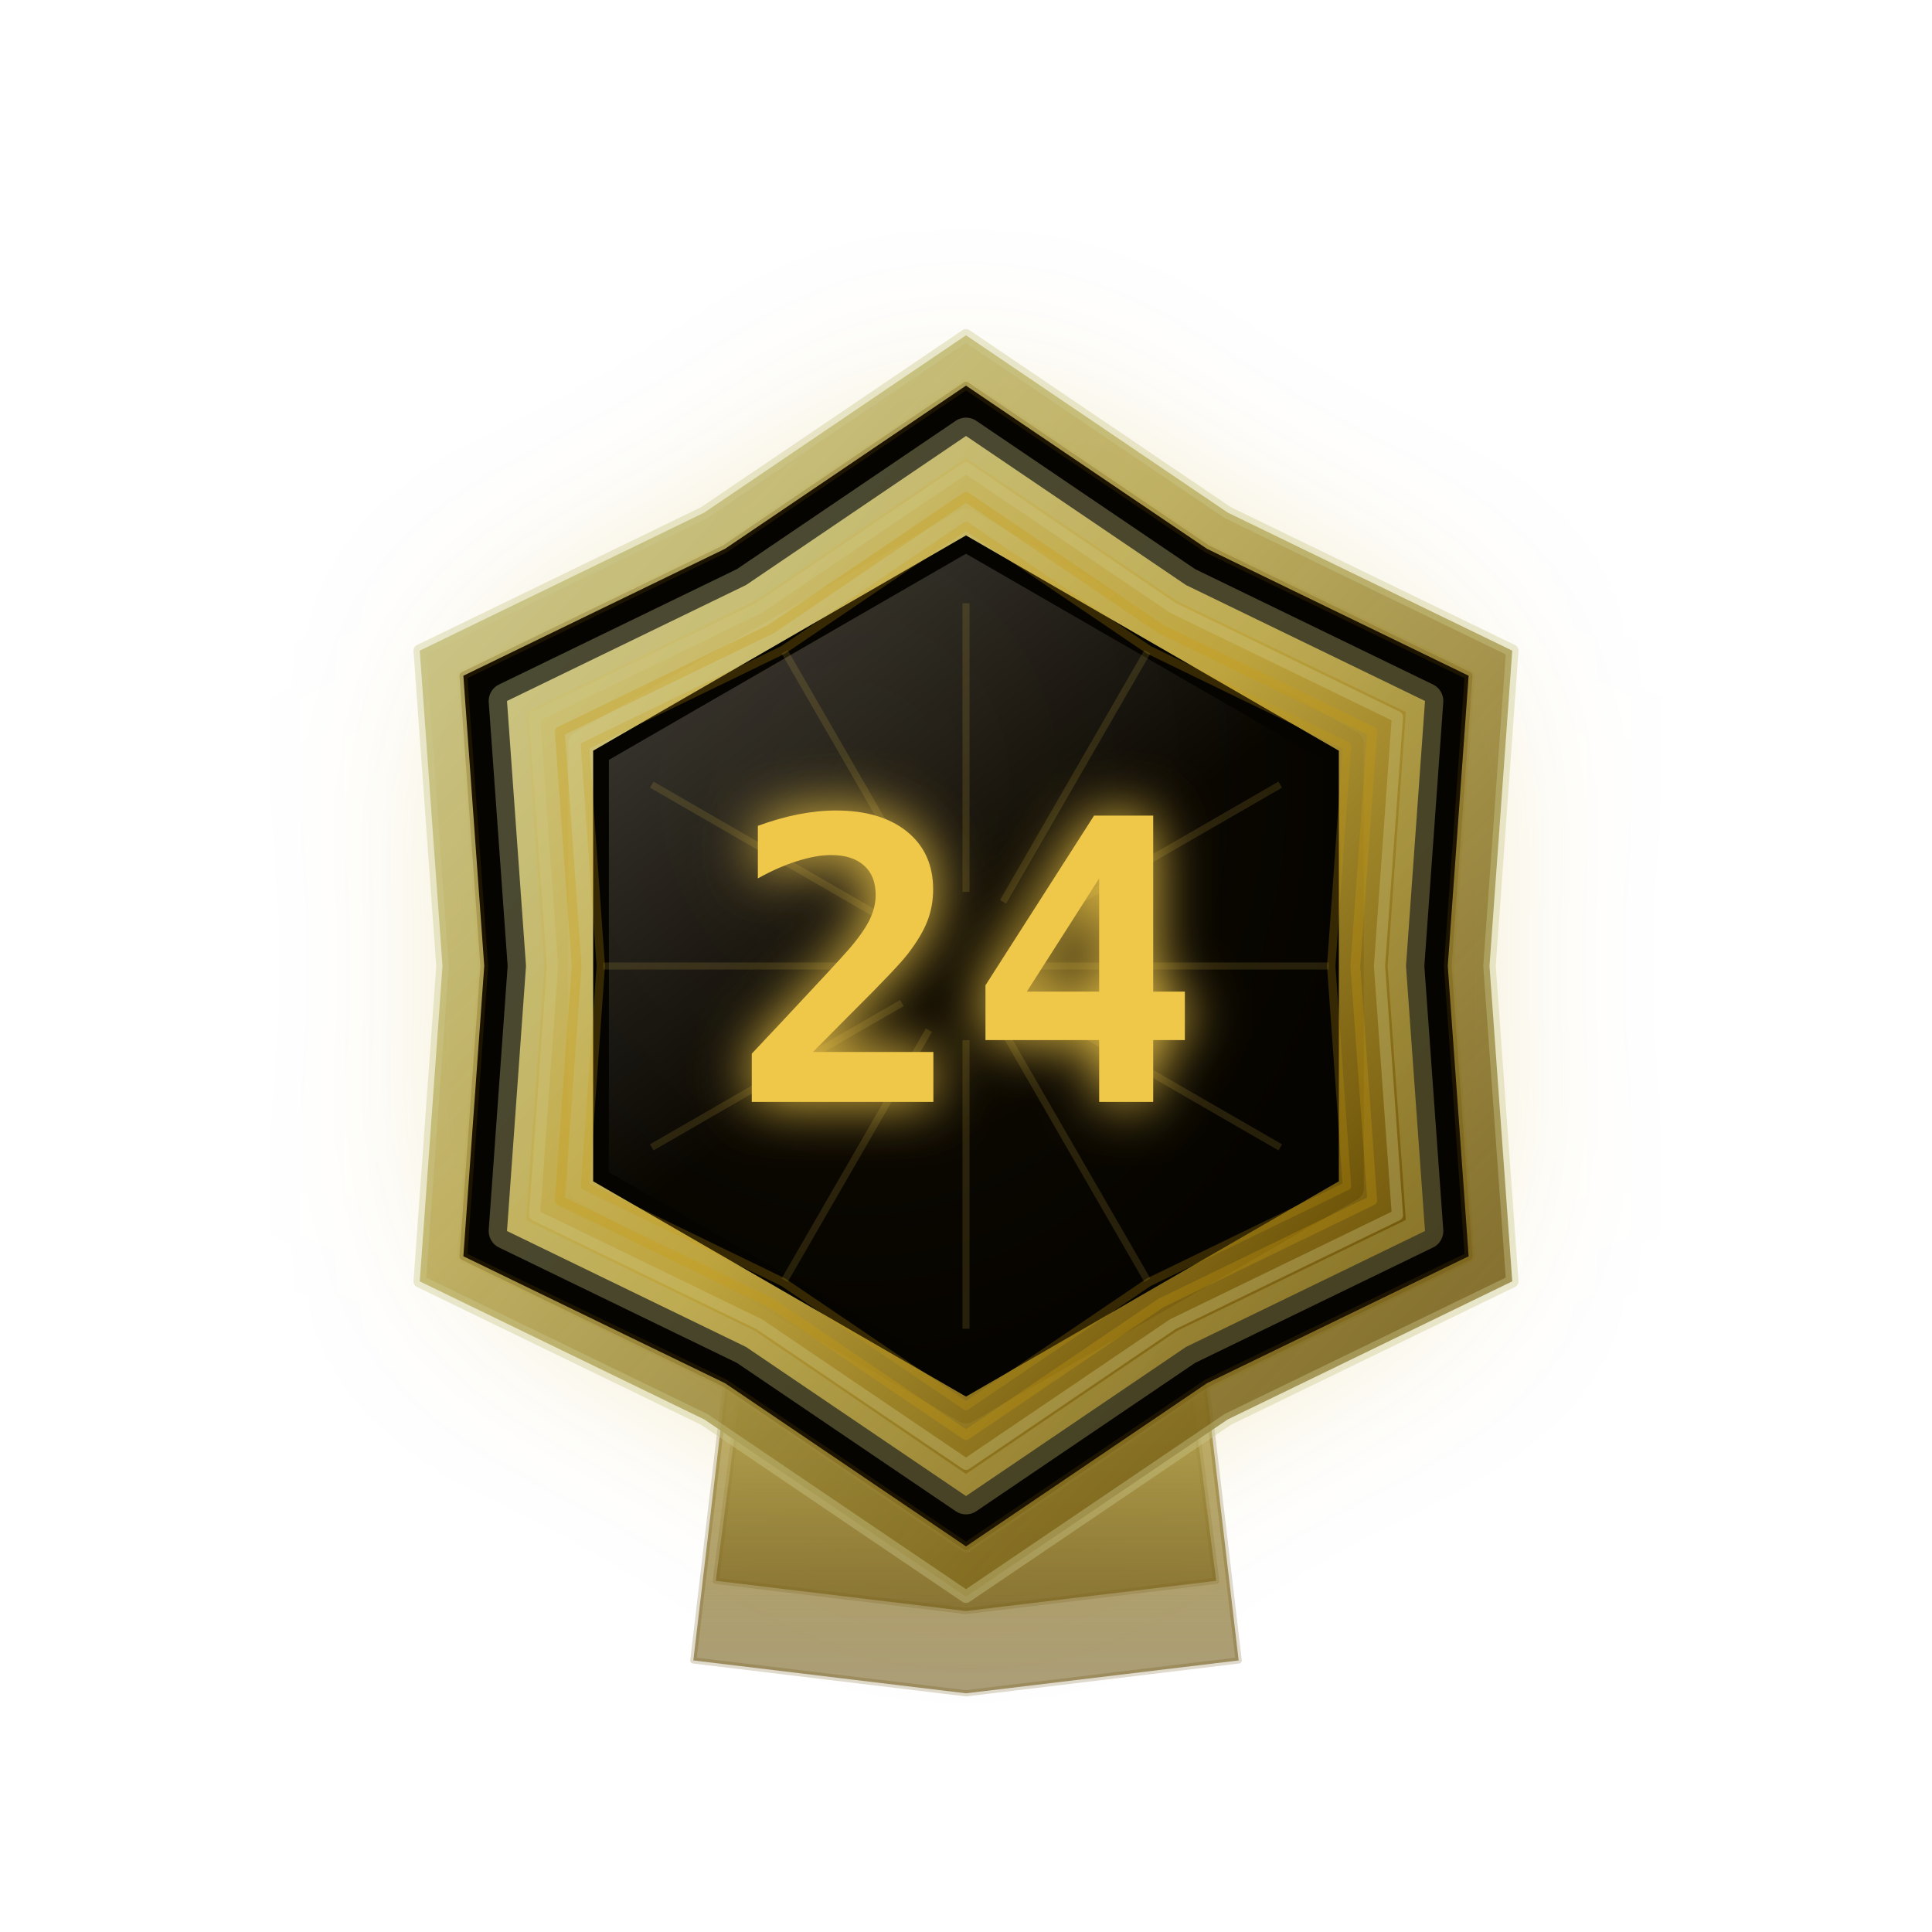
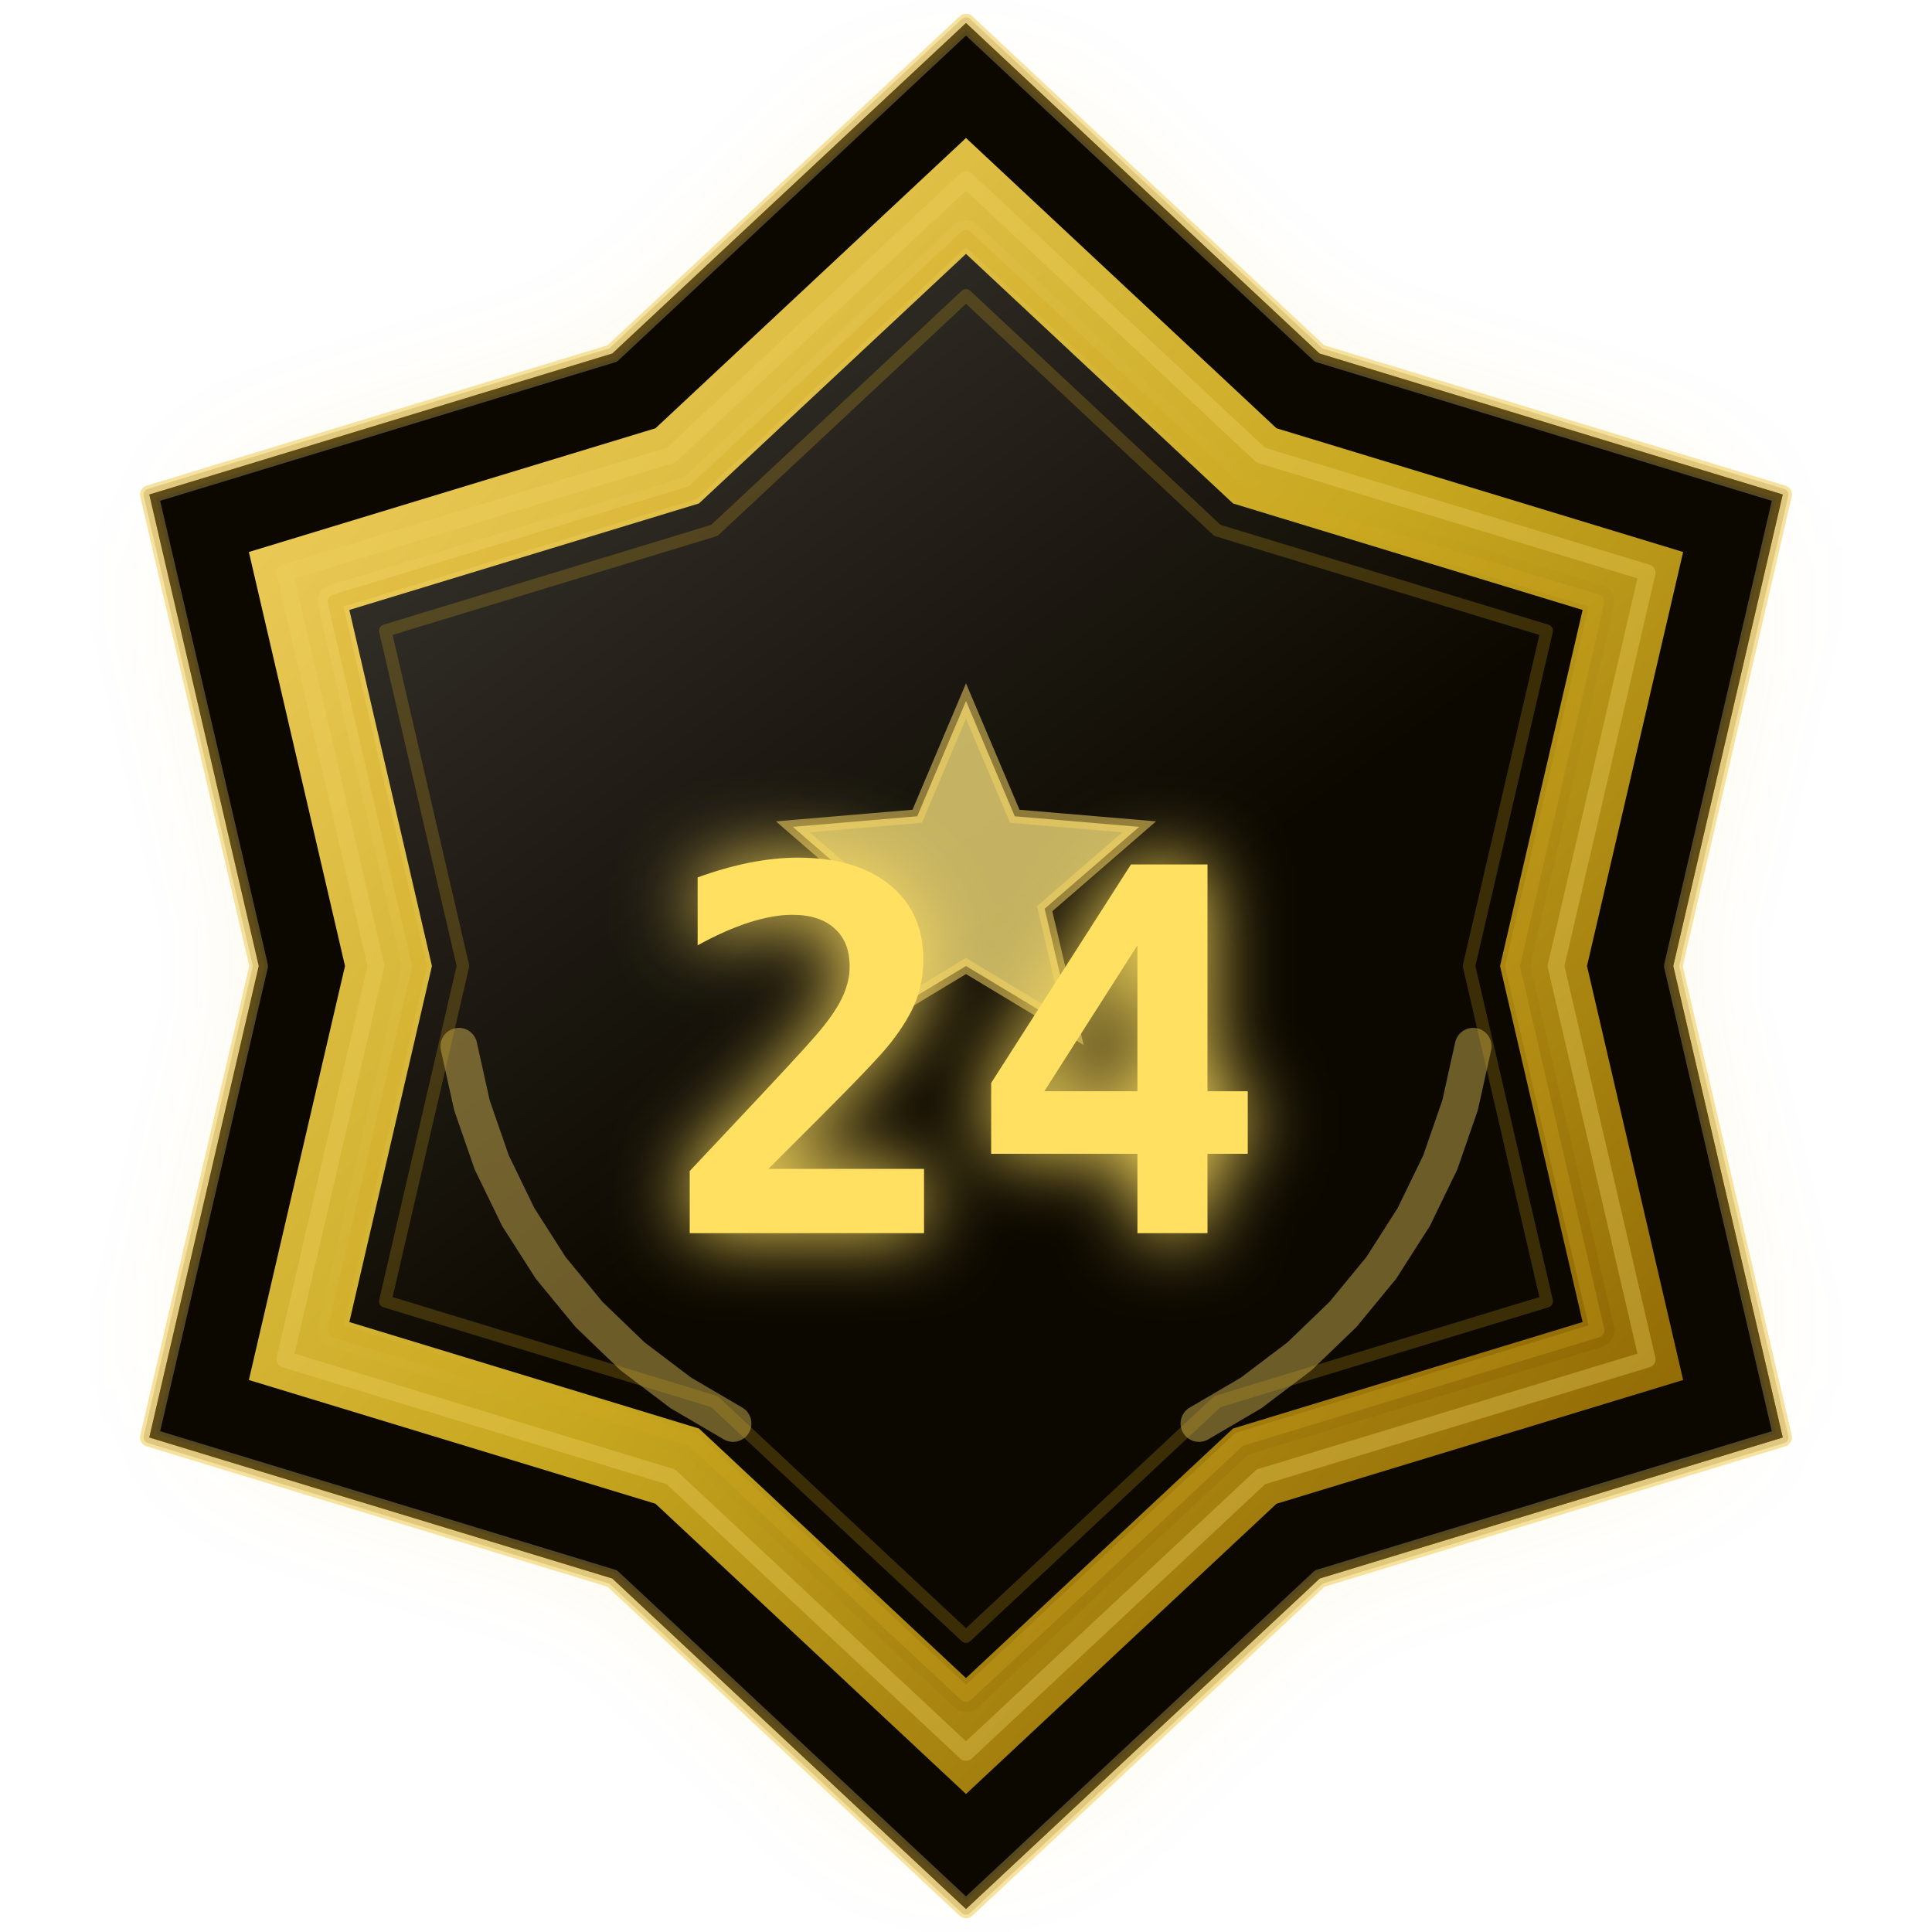
- <svg xmlns="http://www.w3.org/2000/svg" width="84" height="84" viewBox="-20 -20 124 124" overflow="visible" role="img" aria-label="Level 24 Badge">
+ <svg xmlns="http://www.w3.org/2000/svg" width="84" height="84" viewBox="0 0 84 84" role="img" aria-label="Level 24 Badge">
  <defs>
    <radialGradient id="bglv24" cx="35%" cy="28%" r="72%">
-       <stop offset="0%" stop-color="#120d02" />
-       <stop offset="100%" stop-color="#060400" />
+       <stop offset="0%" stop-color="#0c0800" />
+       <stop offset="100%" stop-color="#0c0800" />
    </radialGradient>
    <linearGradient id="rimlv24" x1="5%" y1="5%" x2="95%" y2="95%">
-       <stop offset="0%" stop-color="#d0c883" />
-       <stop offset="50%" stop-color="#bea43e" />
-       <stop offset="100%" stop-color="#624800" />
-     </linearGradient>
-     <linearGradient id="transRinglv24" x1="0%" y1="0%" x2="100%" y2="100%">
-       <stop offset="0%" stop-color="#c7c894" />
-       <stop offset="100%" stop-color="#b8aa59" />
+       <stop offset="0%" stop-color="#f0d060" />
+       <stop offset="50%" stop-color="#c8a820" />
+       <stop offset="100%" stop-color="#886000" />
    </linearGradient>
    <linearGradient id="shlv24" x1="18%" y1="0%" x2="82%" y2="100%">
-       <stop offset="0%" stop-color="white" stop-opacity="0.2" />
-       <stop offset="50%" stop-color="white" stop-opacity="0" />
+       <stop offset="0%" stop-color="white" stop-opacity="0.18" />
+       <stop offset="55%" stop-color="white" stop-opacity="0" />
    </linearGradient>
    <filter id="gllv24" x="-40%" y="-40%" width="180%" height="180%">
-       <feGaussianBlur stdDeviation="1.8" result="b" />
+       <feGaussianBlur stdDeviation="1.6" result="b" />
      <feMerge>
        <feMergeNode in="b" />
        <feMergeNode in="SourceGraphic" />
      </feMerge>
    </filter>
-     <filter id="halolv24" x="-80%" y="-80%" width="360%" height="360%">
-       <feGaussianBlur stdDeviation="7" result="b" />
+     <filter id="halolv24" x="-35%" y="-35%" width="170%" height="170%">
+       <feGaussianBlur stdDeviation="3.5" result="b" />
      <feMerge>
        <feMergeNode in="b" />
        <feMergeNode in="SourceGraphic" />
      </feMerge>
    </filter>
    <linearGradient id="pglv24_0" x1="5%" y1="0%" x2="95%" y2="100%">
-       <stop offset="0%" stop-color="#ddc86c" stop-opacity="0.95" />
-       <stop offset="38%" stop-color="#c0a132" stop-opacity="0.9" />
-       <stop offset="100%" stop-color="#624800" stop-opacity="0.85" />
+       <stop offset="0%" stop-color="#f0d060" stop-opacity="0.95" />
+       <stop offset="38%" stop-color="#c8a820" stop-opacity="0.90" />
+       <stop offset="100%" stop-color="#886000" stop-opacity="0.85" />
    </linearGradient>
    <linearGradient id="pglv24_1" x1="5%" y1="0%" x2="95%" y2="100%">
-       <stop offset="0%" stop-color="#cbc88d" stop-opacity="0.95" />
-       <stop offset="38%" stop-color="#b9a955" stop-opacity="0.9" />
-       <stop offset="100%" stop-color="#624800" stop-opacity="0.85" />
+       <stop offset="0%" stop-color="#f0d060" stop-opacity="0.95" />
+       <stop offset="38%" stop-color="#c8a820" stop-opacity="0.90" />
+       <stop offset="100%" stop-color="#886000" stop-opacity="0.85" />
    </linearGradient>
-     <linearGradient id="aplv24_0" x1="0%" y1="0%" x2="0%" y2="100%">
-       <stop offset="0%" stop-color="#cec886" />
-       <stop offset="100%" stop-color="#624800" stop-opacity="0.65" />
-     </linearGradient>
-     <linearGradient id="aplv24_1" x1="0%" y1="0%" x2="0%" y2="100%">
-       <stop offset="0%" stop-color="#bba74c" />
-       <stop offset="100%" stop-color="#624800" stop-opacity="0.65" />
+     <linearGradient id="pglv24_2" x1="5%" y1="0%" x2="95%" y2="100%">
+       <stop offset="0%" stop-color="#f0d060" stop-opacity="0.95" />
+       <stop offset="38%" stop-color="#c8a820" stop-opacity="0.90" />
+       <stop offset="100%" stop-color="#886000" stop-opacity="0.85" />
    </linearGradient>
  </defs>
-   <path d="M71.46,24.99 L70.24,42.00 L71.46,59.01 L56.12,66.45 L42.00,76.02 L27.88,66.45 L12.54,59.01 L13.76,42.00 L12.54,24.99 L27.88,17.55 L42.00,7.98 L56.12,17.55Z" fill="#c89a10" fill-opacity="0.40" filter="url(#halolv24)" />
-   <path d="M27.88,66.45 L42.00,76.02 L56.12,66.45 L58.06,81.46 L42.00,83.40 L25.94,81.46 Z" fill="url(#aplv24_0)" opacity="0.90" />
-   <path d="M27.88,66.45 L42.00,76.02 L56.12,66.45" fill="none" stroke="#cec886" stroke-width="0.9" stroke-opacity="0.52" stroke-linejoin="round" />
-   <path d="M27.88,66.45 L42.00,76.02 L56.12,66.45 L58.06,81.46 L42.00,83.40 L25.94,81.46 Z" fill="none" stroke="#624800" stroke-width="0.4" stroke-opacity="0.2" stroke-linejoin="round" />
-   <path d="M26.61,68.65 L42.00,79.08 L57.39,68.65 L59.50,86.57 L42.00,88.68 L24.50,86.57 Z" fill="url(#aplv24_1)" opacity="0.82" />
-   <path d="M26.61,68.65 L42.00,79.08 L57.39,68.65" fill="none" stroke="#cec886" stroke-width="0.9" stroke-opacity="0.42" stroke-linejoin="round" />
-   <path d="M26.61,68.65 L42.00,79.08 L57.39,68.65 L59.50,86.57 L42.00,88.68 L24.50,86.57 Z" fill="none" stroke="#624800" stroke-width="0.4" stroke-opacity="0.2" stroke-linejoin="round" />
-   <path d="M74.26,23.37 L72.92,42.00 L74.26,60.63 L57.46,68.78 L42.00,79.25 L26.54,68.78 L9.74,60.63 L11.08,42.00 L9.74,23.37 L26.54,15.22 L42.00,4.75 L57.46,15.22Z" fill="url(#pglv24_0)" />
-   <path d="M71.46,24.99 L70.24,42.00 L71.46,59.01 L56.12,66.45 L42.00,76.02 L27.88,66.45 L12.54,59.01 L13.76,42.00 L12.54,24.99 L27.88,17.55 L42.00,7.98 L56.12,17.55Z" fill="#060400" />
-   <path d="M74.26,23.37 L72.92,42.00 L74.26,60.63 L57.46,68.78 L42.00,79.25 L26.54,68.78 L9.74,60.63 L11.08,42.00 L9.74,23.37 L26.54,15.22 L42.00,4.75 L57.46,15.22Z" fill="none" stroke="#ddc86c" stroke-width="0.8" stroke-opacity="0.48" stroke-linejoin="round" />
-   <path d="M71.46,24.99 L70.24,42.00 L71.46,59.01 L56.12,66.45 L42.00,76.02 L27.88,66.45 L12.54,59.01 L13.76,42.00 L12.54,24.99 L27.88,17.55 L42.00,7.98 L56.12,17.55Z" fill="none" stroke="#624800" stroke-width="0.5" stroke-opacity="0.28" stroke-linejoin="round" />
-   <path d="M77.06,21.76 L75.60,42.00 L77.06,62.24 L58.80,71.10 L42.00,82.48 L25.20,71.10 L6.94,62.24 L8.40,42.00 L6.94,21.76 L25.20,12.90 L42.00,1.52 L58.80,12.90Z" fill="url(#pglv24_1)" />
-   <path d="M74.26,23.37 L72.92,42.00 L74.26,60.63 L57.46,68.78 L42.00,79.25 L26.54,68.78 L9.74,60.63 L11.08,42.00 L9.74,23.37 L26.54,15.22 L42.00,4.75 L57.46,15.22Z" fill="#060400" />
-   <path d="M77.06,21.76 L75.60,42.00 L77.06,62.24 L58.80,71.10 L42.00,82.48 L25.20,71.10 L6.94,62.24 L8.40,42.00 L6.94,21.76 L25.20,12.90 L42.00,1.52 L58.80,12.90Z" fill="none" stroke="#cbc88d" stroke-width="0.8" stroke-opacity="0.40" stroke-linejoin="round" />
-   <path d="M74.26,23.37 L72.92,42.00 L74.26,60.63 L57.46,68.78 L42.00,79.25 L26.54,68.78 L9.74,60.63 L11.08,42.00 L9.74,23.37 L26.54,15.22 L42.00,4.75 L57.46,15.22Z" fill="none" stroke="#624800" stroke-width="0.5" stroke-opacity="0.24" stroke-linejoin="round" />
-   <path d="M71.46,24.99 L70.24,42.00 L71.46,59.01 L56.12,66.45 L42.00,76.02 L27.88,66.45 L12.54,59.01 L13.76,42.00 L12.54,24.99 L27.88,17.55 L42.00,7.98 L56.12,17.55Z" fill="url(#rimlv24)" />
-   <path d="M66.73,27.72L66.73,56.28L42.00,70.56L17.27,56.28L17.27,27.72L42.00,13.44Z" fill="#060400" />
-   <path d="M66.73,27.72L66.73,56.28L42.00,70.56L17.27,56.28L17.27,27.72L42.00,13.44Z" fill="none" stroke="url(#rimlv24)" stroke-width="1.60" stroke-linejoin="round" />
-   <path d="M64.92,28.77L64.92,55.23L42.00,68.46L19.08,55.23L19.08,28.77L42.00,15.54Z" fill="url(#bglv24)" />
-   <path d="M64.92,28.77L64.92,55.23L42.00,68.46L19.08,55.23L19.08,28.77L42.00,15.54Z" fill="url(#shlv24)" />
-   <line x1="46.76" y1="42.00" x2="65.28" y2="42.00" stroke="#f0c84a" stroke-width="0.45" stroke-opacity="0.14" />
-   <line x1="46.12" y1="44.38" x2="62.17" y2="53.64" stroke="#f0c84a" stroke-width="0.45" stroke-opacity="0.14" />
-   <line x1="44.38" y1="46.12" x2="53.64" y2="62.17" stroke="#f0c84a" stroke-width="0.45" stroke-opacity="0.14" />
-   <line x1="42.00" y1="46.76" x2="42.00" y2="65.28" stroke="#f0c84a" stroke-width="0.45" stroke-opacity="0.14" />
-   <line x1="39.62" y1="46.12" x2="30.36" y2="62.17" stroke="#f0c84a" stroke-width="0.45" stroke-opacity="0.14" />
-   <line x1="37.88" y1="44.38" x2="21.83" y2="53.64" stroke="#f0c84a" stroke-width="0.45" stroke-opacity="0.14" />
-   <line x1="37.24" y1="42.00" x2="18.72" y2="42.00" stroke="#f0c84a" stroke-width="0.45" stroke-opacity="0.14" />
-   <line x1="37.88" y1="39.62" x2="21.83" y2="30.36" stroke="#f0c84a" stroke-width="0.45" stroke-opacity="0.14" />
-   <line x1="39.62" y1="37.88" x2="30.36" y2="21.83" stroke="#f0c84a" stroke-width="0.45" stroke-opacity="0.14" />
-   <line x1="42.00" y1="37.24" x2="42.00" y2="18.72" stroke="#f0c84a" stroke-width="0.45" stroke-opacity="0.14" />
-   <line x1="44.38" y1="37.88" x2="53.64" y2="21.83" stroke="#f0c84a" stroke-width="0.45" stroke-opacity="0.14" />
-   <line x1="46.12" y1="39.62" x2="62.17" y2="30.36" stroke="#f0c84a" stroke-width="0.45" stroke-opacity="0.14" />
-   <path d="M71.46,24.99 L70.24,42.00 L71.46,59.01 L56.12,66.45 L42.00,76.02 L27.88,66.45 L12.54,59.01 L13.76,42.00 L12.54,24.99 L27.88,17.55 L42.00,7.98 L56.12,17.55Z" fill="none" stroke="url(#transRinglv24)" stroke-width="2.35" stroke-opacity="0.36" stroke-linejoin="round" />
-   <path d="M69.69,26.01 L68.54,42.00 L69.69,57.99 L55.27,64.99 L42.00,73.98 L28.73,64.99 L14.31,57.99 L15.46,42.00 L14.31,26.01 L28.73,19.01 L42.00,10.02 L55.27,19.01Z" fill="none" stroke="#cec886" stroke-width="0.72" stroke-opacity="0.36" stroke-linejoin="round" />
-   <path d="M68.07,26.95 L66.99,42.00 L68.07,57.05 L54.49,63.64 L42.00,72.11 L29.51,63.64 L15.93,57.05 L17.01,42.00 L15.93,26.95 L29.51,20.36 L42.00,11.89 L54.49,20.36Z" fill="none" stroke="#c89a10" stroke-width="0.63" stroke-opacity="0.30" stroke-linejoin="round" />
-   <path d="M66.45,27.88 L65.44,42.00 L66.45,56.12 L53.72,62.30 L42.00,70.24 L30.28,62.30 L17.55,56.12 L18.56,42.00 L17.55,27.88 L30.28,21.70 L42.00,13.76 L53.72,21.70Z" fill="none" stroke="#c89a10" stroke-width="0.54" stroke-opacity="0.24" stroke-linejoin="round" />
-   <text x="42.0" y="42.0" text-anchor="middle" dominant-baseline="central" font-family="Orbitron,monospace" font-weight="900" font-size="25.2" fill="#f0c84a" filter="url(#gllv24)">24</text>
+   <path d="M73.18,24.00 L69.00,42.00 L73.18,60.00 L55.50,65.38 L42.00,78.00 L28.50,65.38 L10.82,60.00 L15.00,42.00 L10.82,24.00 L28.50,18.62 L42.00,6.00 L55.50,18.62Z" fill="#d8b820" fill-opacity="0.30" filter="url(#halolv24)" />
+   <path d="M75.98,22.38 L71.43,42.00 L75.98,61.62 L56.71,67.49 L42.00,81.24 L27.28,67.49 L8.02,61.62 L12.57,42.00 L8.02,22.38 L27.28,16.51 L42.00,2.76 L56.71,16.51Z" fill="url(#pglv24_0)" />
+   <path d="M73.18,24.00 L69.00,42.00 L73.18,60.00 L55.50,65.38 L42.00,78.00 L28.50,65.38 L10.82,60.00 L15.00,42.00 L10.82,24.00 L28.50,18.62 L42.00,6.00 L55.50,18.62Z" fill="#0c0800" />
+   <path d="M75.98,22.38 L71.43,42.00 L75.98,61.62 L56.71,67.49 L42.00,81.24 L27.28,67.49 L8.02,61.62 L12.57,42.00 L8.02,22.38 L27.28,16.51 L42.00,2.76 L56.71,16.51Z" fill="none" stroke="#f0d060" stroke-width="0.8" stroke-opacity="0.48" stroke-linejoin="round" />
+   <path d="M73.18,24.00 L69.00,42.00 L73.18,60.00 L55.50,65.38 L42.00,78.00 L28.50,65.38 L10.82,60.00 L15.00,42.00 L10.82,24.00 L28.50,18.62 L42.00,6.00 L55.50,18.62Z" fill="none" stroke="#886000" stroke-width="0.5" stroke-opacity="0.28" stroke-linejoin="round" />
+   <path d="M77.51,21.50 L72.75,42.00 L77.51,62.50 L57.38,68.63 L42.00,83.00 L26.62,68.63 L6.49,62.50 L11.25,42.00 L6.49,21.50 L26.62,15.37 L42.00,1.00 L57.37,15.37Z" fill="url(#pglv24_1)" />
+   <path d="M75.98,22.38 L71.43,42.00 L75.98,61.62 L56.71,67.49 L42.00,81.24 L27.28,67.49 L8.02,61.62 L12.57,42.00 L8.02,22.38 L27.28,16.51 L42.00,2.76 L56.71,16.51Z" fill="#0c0800" />
+   <path d="M77.51,21.50 L72.75,42.00 L77.51,62.50 L57.38,68.63 L42.00,83.00 L26.62,68.63 L6.49,62.50 L11.25,42.00 L6.49,21.50 L26.62,15.37 L42.00,1.00 L57.37,15.37Z" fill="none" stroke="#f0d060" stroke-width="0.8" stroke-opacity="0.40" stroke-linejoin="round" />
+   <path d="M75.98,22.38 L71.43,42.00 L75.98,61.62 L56.71,67.49 L42.00,81.24 L27.28,67.49 L8.02,61.62 L12.57,42.00 L8.02,22.38 L27.28,16.51 L42.00,2.76 L56.71,16.51Z" fill="none" stroke="#886000" stroke-width="0.5" stroke-opacity="0.24" stroke-linejoin="round" />
+   <path d="M77.51,21.50 L72.75,42.00 L77.51,62.50 L57.38,68.63 L42.00,83.00 L26.62,68.63 L6.49,62.50 L11.25,42.00 L6.49,21.50 L26.62,15.37 L42.00,1.00 L57.37,15.37Z" fill="url(#pglv24_2)" />
+   <path d="M77.51,21.50 L72.75,42.00 L77.51,62.50 L57.38,68.63 L42.00,83.00 L26.62,68.63 L6.49,62.50 L11.25,42.00 L6.49,21.50 L26.62,15.37 L42.00,1.00 L57.37,15.37Z" fill="#0c0800" />
+   <path d="M77.51,21.50 L72.75,42.00 L77.51,62.50 L57.38,68.63 L42.00,83.00 L26.62,68.63 L6.49,62.50 L11.25,42.00 L6.49,21.50 L26.62,15.37 L42.00,1.00 L57.37,15.37Z" fill="none" stroke="#f0d060" stroke-width="0.8" stroke-opacity="0.32" stroke-linejoin="round" />
+   <path d="M77.51,21.50 L72.75,42.00 L77.51,62.50 L57.38,68.63 L42.00,83.00 L26.62,68.63 L6.49,62.50 L11.25,42.00 L6.49,21.50 L26.62,15.37 L42.00,1.00 L57.37,15.37Z" fill="none" stroke="#886000" stroke-width="0.5" stroke-opacity="0.20" stroke-linejoin="round" />
+   <path d="M73.18,24.00 L69.00,42.00 L73.18,60.00 L55.50,65.38 L42.00,78.00 L28.50,65.38 L10.82,60.00 L15.00,42.00 L10.82,24.00 L28.50,18.62 L42.00,6.00 L55.50,18.62Z" fill="url(#rimlv24)" />
+   <path d="M69.44,26.16 L65.76,42.00 L69.44,57.84 L53.88,62.58 L42.00,73.68 L30.12,62.58 L14.56,57.84 L18.24,42.00 L14.56,26.16 L30.12,21.42 L42.00,10.32 L53.88,21.42Z" fill="#0c0800" />
+   <path d="M69.44,26.16 L65.76,42.00 L69.44,57.84 L53.88,62.58 L42.00,73.68 L30.12,62.58 L14.56,57.84 L18.24,42.00 L14.56,26.16 L30.12,21.42 L42.00,10.32 L53.88,21.42Z" fill="none" stroke="url(#rimlv24)" stroke-width="1.5" stroke-linejoin="round" />
+   <path d="M68.81,26.52 L65.22,42.00 L68.81,57.48 L53.61,62.11 L42.00,72.96 L30.39,62.11 L15.19,57.48 L18.78,42.00 L15.19,26.52 L30.39,21.89 L42.00,11.04 L53.61,21.89Z" fill="url(#bglv24)" />
+   <path d="M68.81,26.52 L65.22,42.00 L68.81,57.48 L53.61,62.11 L42.00,72.96 L30.39,62.11 L15.19,57.48 L18.78,42.00 L15.19,26.52 L30.39,21.89 L42.00,11.04 L53.61,21.89Z" fill="url(#shlv24)" />
+   <path d="M42.00,30.48 L44.12,35.49 L49.53,35.95 L45.42,39.51 L46.66,44.81 L42.00,42.00 L37.34,44.81 L38.58,39.51 L34.47,35.95 L39.88,35.49Z" fill="#ffe880" fill-opacity="0.75" stroke="#f0d060" stroke-width="0.6" stroke-opacity="0.55" />
+   <path d="M31.87,61.89 L29.60,60.56 L27.50,58.97 L25.61,57.15 L23.94,55.12 L22.53,52.91 L21.38,50.54 L20.52,48.06 L19.95,45.49" fill="none" stroke="#f0d060" stroke-width="1.6" stroke-opacity="0.42" stroke-linecap="round" />
+   <path d="M64.05,45.49 L63.48,48.06 L62.62,50.54 L61.47,52.91 L60.06,55.12 L58.39,57.15 L56.50,58.97 L54.40,60.56 L52.13,61.89" fill="none" stroke="#f0d060" stroke-width="1.6" stroke-opacity="0.42" stroke-linecap="round" />
+   <path d="M71.62,24.90 L67.65,42.00 L71.62,59.10 L54.82,64.21 L42.00,76.20 L29.17,64.21 L12.38,59.10 L16.35,42.00 L12.38,24.90 L29.17,19.79 L42.00,7.80 L54.82,19.79Z" fill="none" stroke="#f0d060" stroke-width="0.72" stroke-opacity="0.36" stroke-linejoin="round" />
+   <path d="M69.44,26.16 L65.76,42.00 L69.44,57.84 L53.88,62.58 L42.00,73.68 L30.12,62.58 L14.56,57.84 L18.24,42.00 L14.56,26.16 L30.12,21.42 L42.00,10.32 L53.88,21.42Z" fill="none" stroke="#d0a820" stroke-width="0.63" stroke-opacity="0.30" stroke-linejoin="round" />
+   <path d="M67.25,27.42 L63.87,42.00 L67.25,56.58 L52.93,60.94 L42.00,71.16 L31.06,60.94 L16.75,56.58 L20.13,42.00 L16.75,27.42 L31.06,23.06 L42.00,12.84 L52.93,23.06Z" fill="none" stroke="#d0a820" stroke-width="0.54" stroke-opacity="0.24" stroke-linejoin="round" />
+   <text x="42" y="46" text-anchor="middle" dominant-baseline="central" font-family="Orbitron,monospace" font-weight="900" font-size="22" fill="#ffe060" filter="url(#gllv24)">24</text>
</svg>
